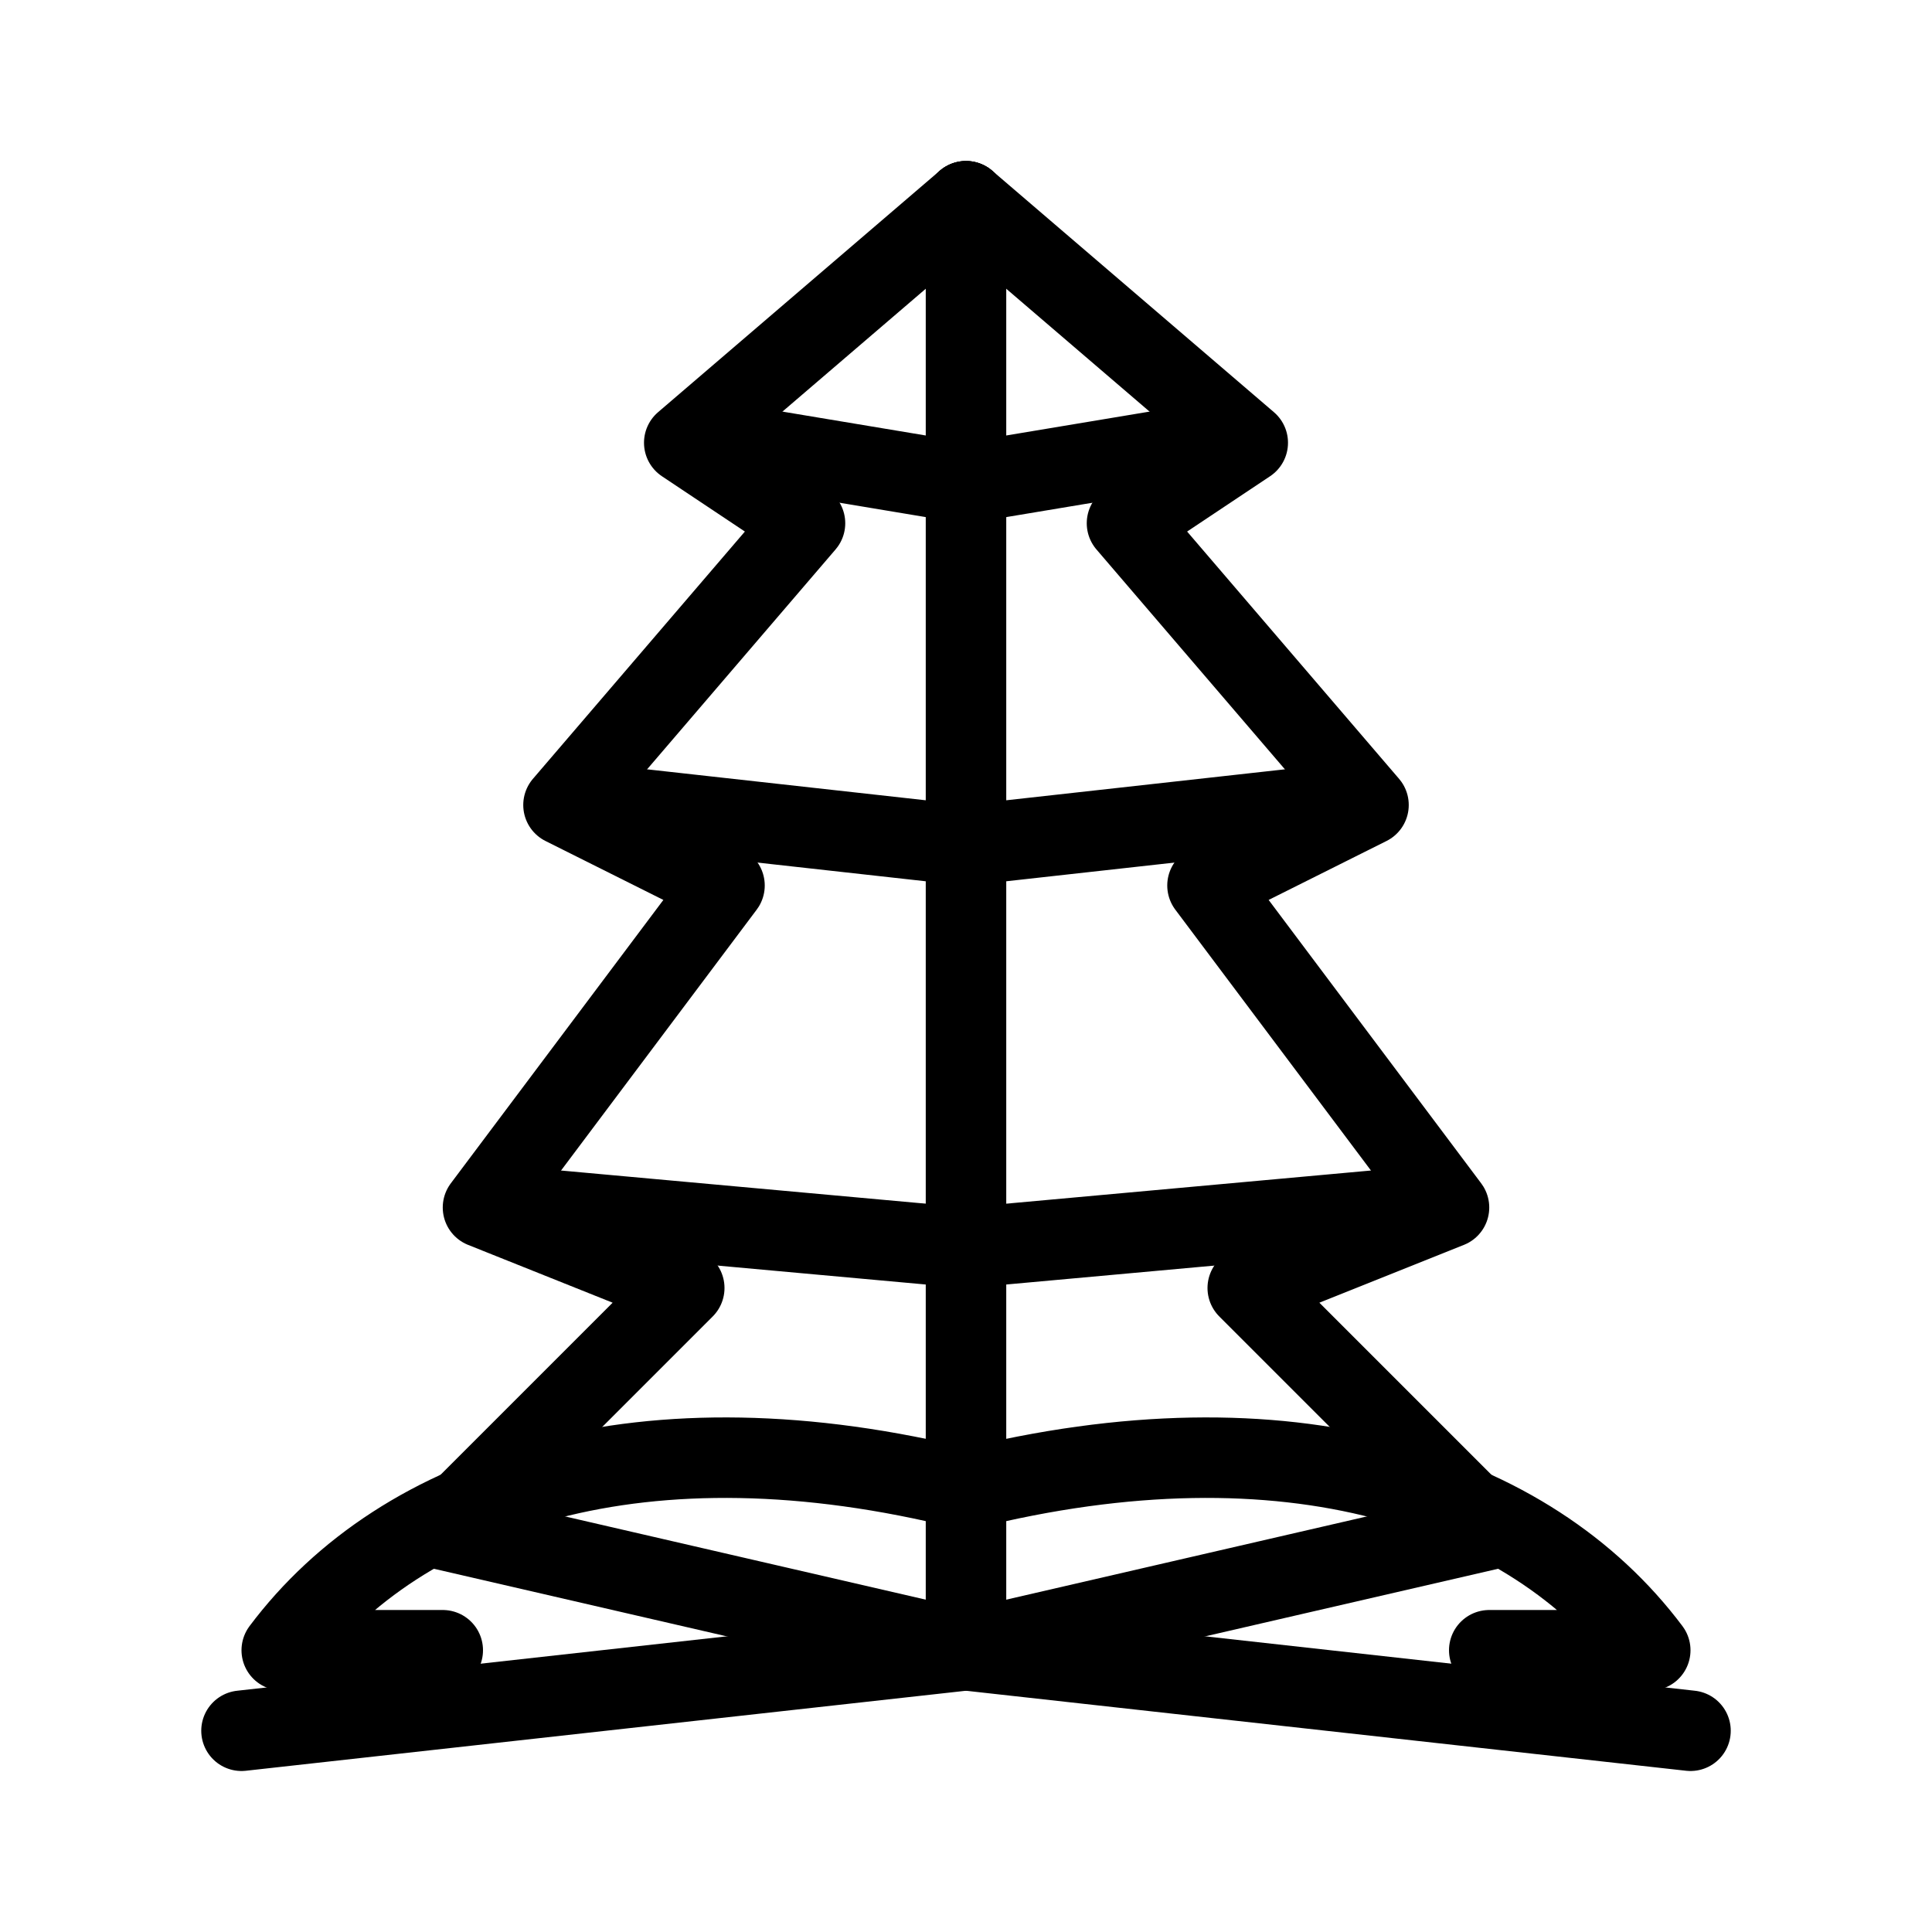
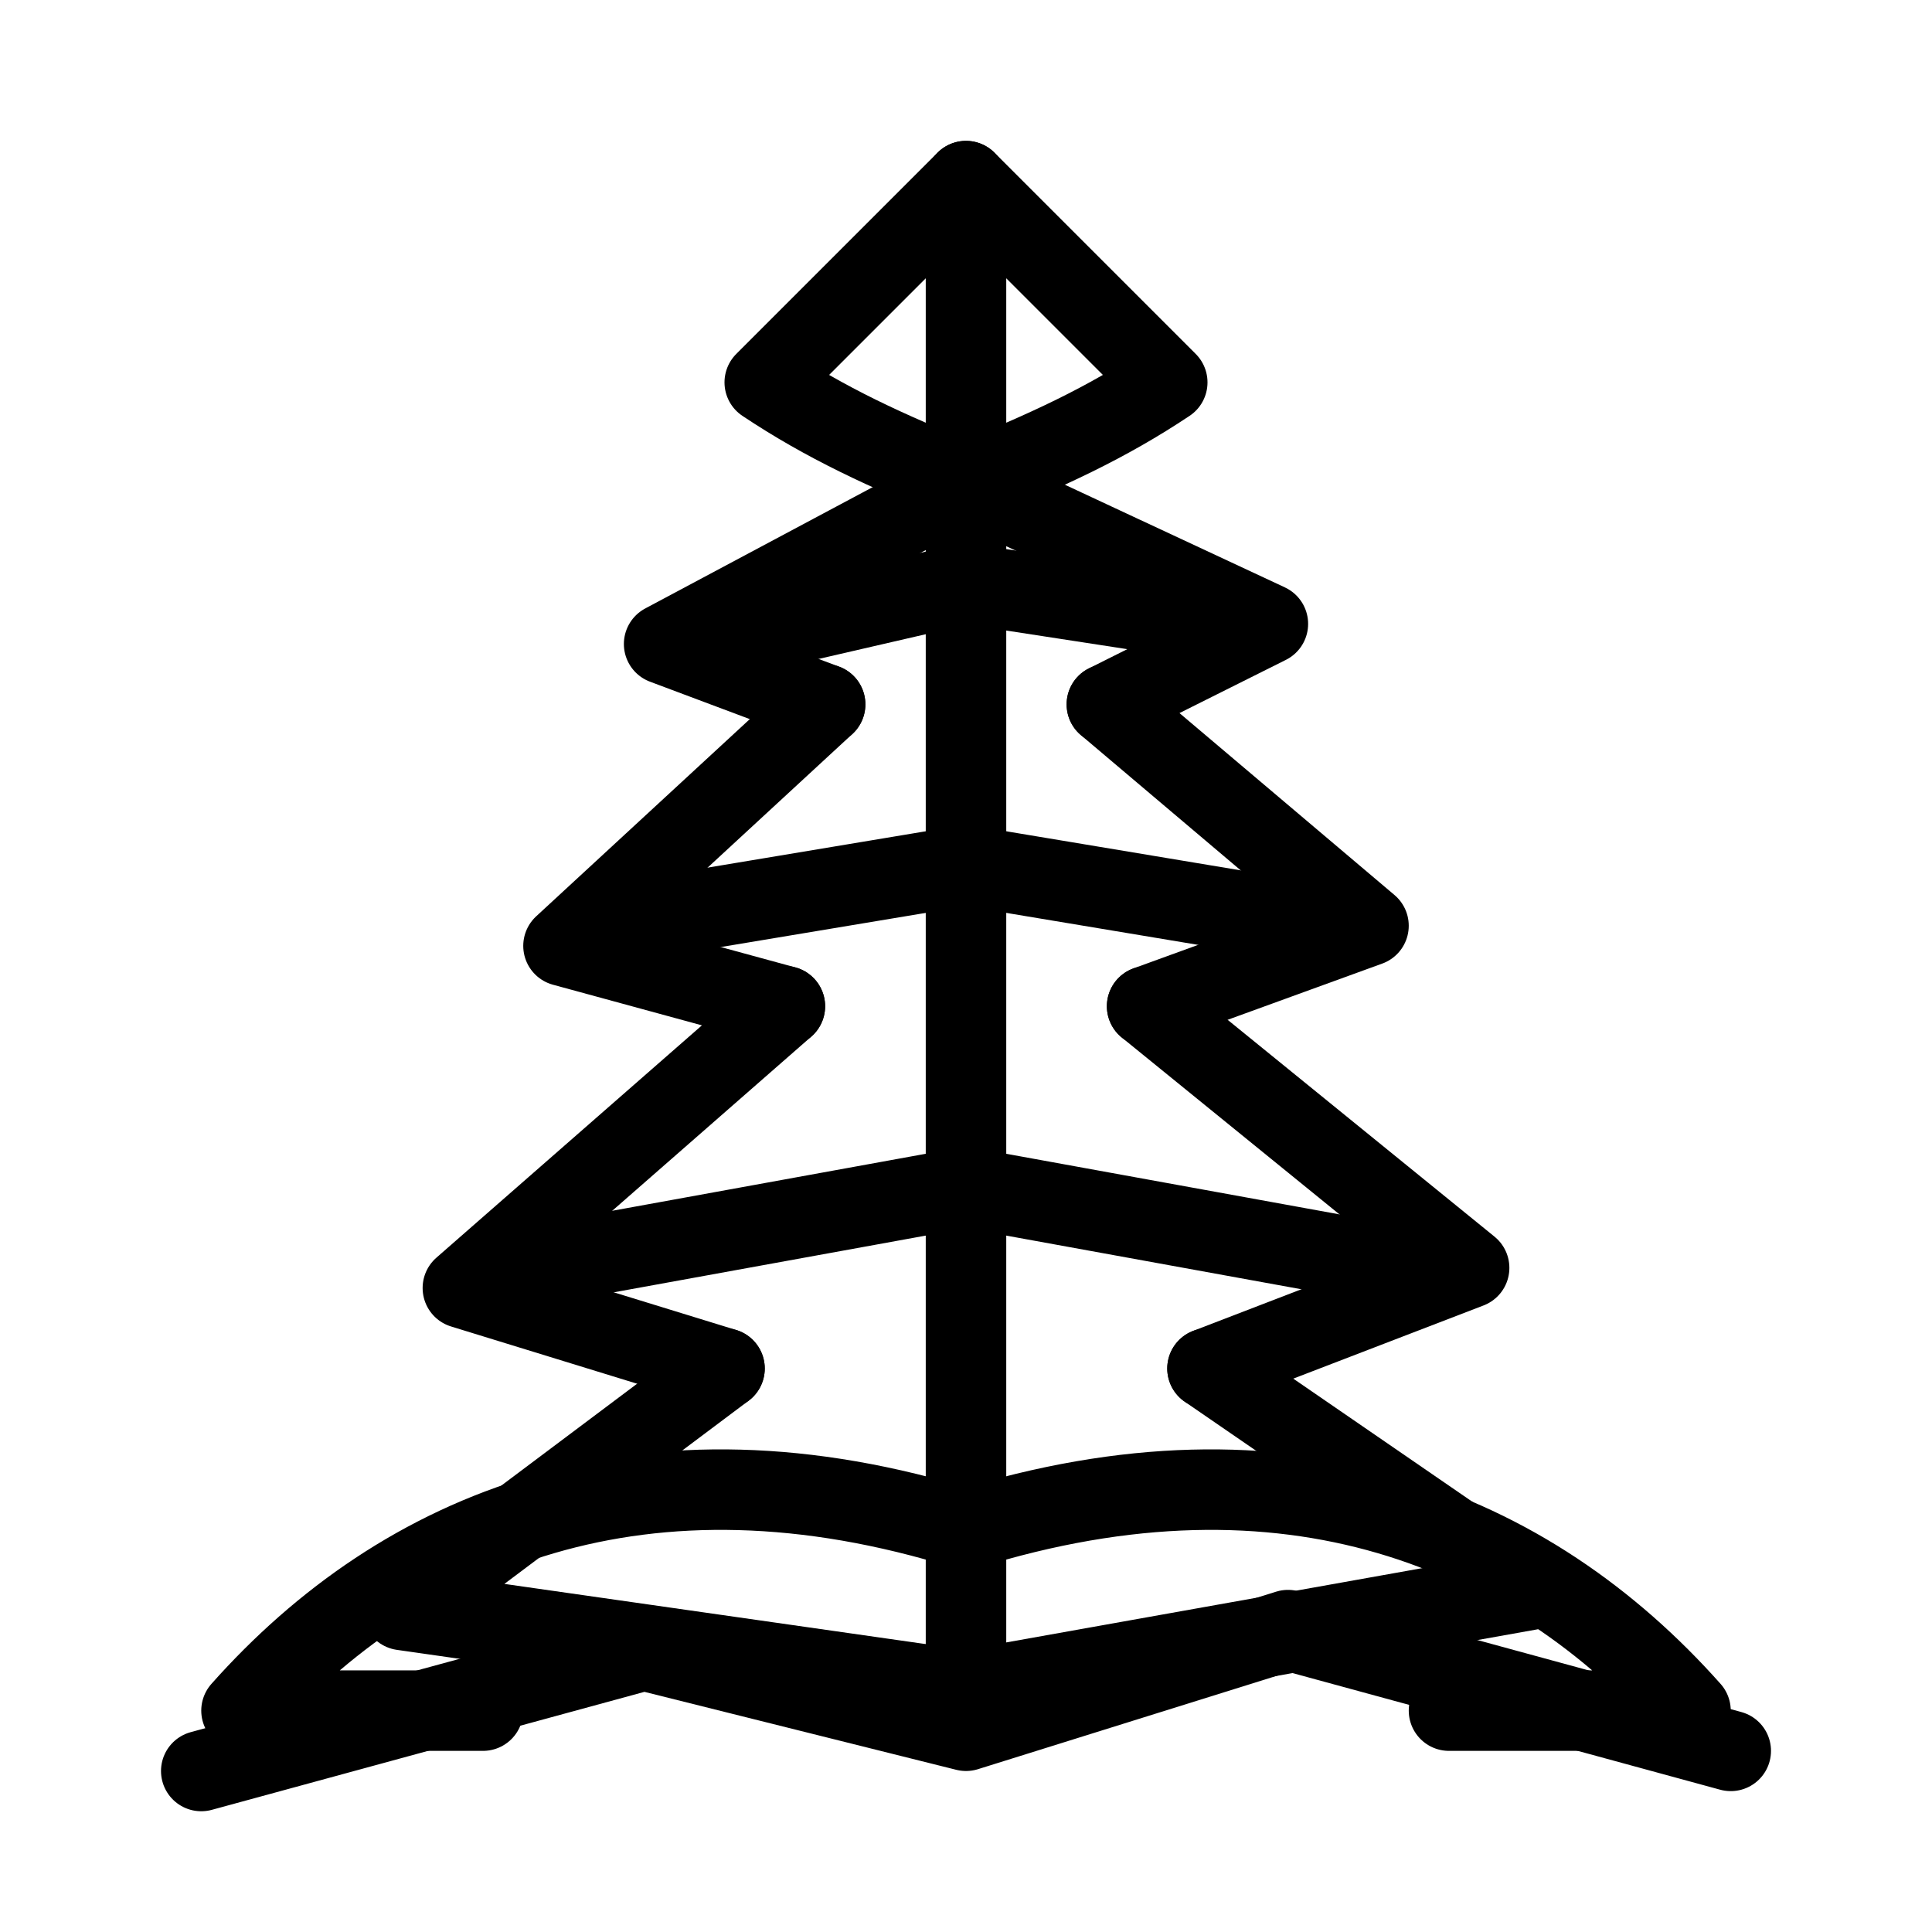
<svg xmlns="http://www.w3.org/2000/svg" viewBox="0 0 48 48" fill="none" stroke="currentColor" stroke-width="2" stroke-linecap="round" stroke-linejoin="round">
-   <path d="M 6 43 L 24 41 L 42 43" pathLength="1" />
-   <path d="M 24 41 L 24 5" pathLength="1" />
-   <path d="M 24 5 L 17 11 L 20 13 L 14 20 L 18 22 L 12 30 L 17 32 L 11 38 L 24 41" pathLength="1" />
-   <path d="M 24 5 L 31 11 L 28 13 L 34 20 L 30 22 L 36 30 L 31 32 L 37 38 L 24 41" pathLength="1" />
-   <path d="M 24 12 L 18 11" pathLength="1" />
-   <path d="M 24 12 L 30 11" pathLength="1" />
-   <path d="M 24 21 L 15 20" pathLength="1" />
-   <path d="M 24 21 L 33 20" pathLength="1" />
-   <path d="M 24 31 L 13 30" pathLength="1" />
-   <path d="M 24 31 L 35 30" pathLength="1" />
-   <path d="M 24 37 C 16 35 10 37 7 41 L 11 41" pathLength="1" />
-   <path d="M 24 37 C 32 35 38 37 41 41 L 37 41" pathLength="1" />
+   <path d="M 5 44 L 16 41 L 24 43 L 32 40.5 L 43 43.5" pathLength="1" />
+   <path d="M 24 42 L 24 4.5" pathLength="1" />
+   <path d="M 24 4.5 L 19 9.5 C 20.5 10.5 22 11.2 24 12 C 26 11.2 27.5 10.5 29 9.5 Z" pathLength="1" />
+   <path d="M 24 12 L 16.5 16 L 20.5 17.5" pathLength="1" />
+   <path d="M 20.5 17.5 L 14 23.5 L 19.5 25" pathLength="1" />
+   <path d="M 19.5 25 L 11.5 32 L 18 34" pathLength="1" />
+   <path d="M 18 34 L 10 40 L 24 42" pathLength="1" />
+   <path d="M 24 12 L 31.5 15.5 L 27.5 17.5" pathLength="1" />
+   <path d="M 27.5 17.5 L 34 23 L 28.5 25" pathLength="1" />
+   <path d="M 28.5 25 L 36.5 31.5 L 30 34" pathLength="1" />
+   <path d="M 30 34 L 38 39.5 L 24 42" pathLength="1" />
+   <path d="M 24 14.5 L 17.5 16" pathLength="1" />
+   <path d="M 24 14.5 L 30.5 15.5" pathLength="1" />
+   <path d="M 24 21.5 L 15 23" pathLength="1" />
+   <path d="M 24 21.5 L 33 23" pathLength="1" />
+   <path d="M 24 29.5 L 13 31.5" pathLength="1" />
+   <path d="M 24 29.5 L 35 31.5" pathLength="1" />
+   <path d="M 24 38 C 16 35.5 10 38 6 42.5 L 12 42.5" pathLength="1" />
+   <path d="M 24 38 C 32 35.5 38 38 42 42.5 L 36 42.5" pathLength="1" />
</svg>
